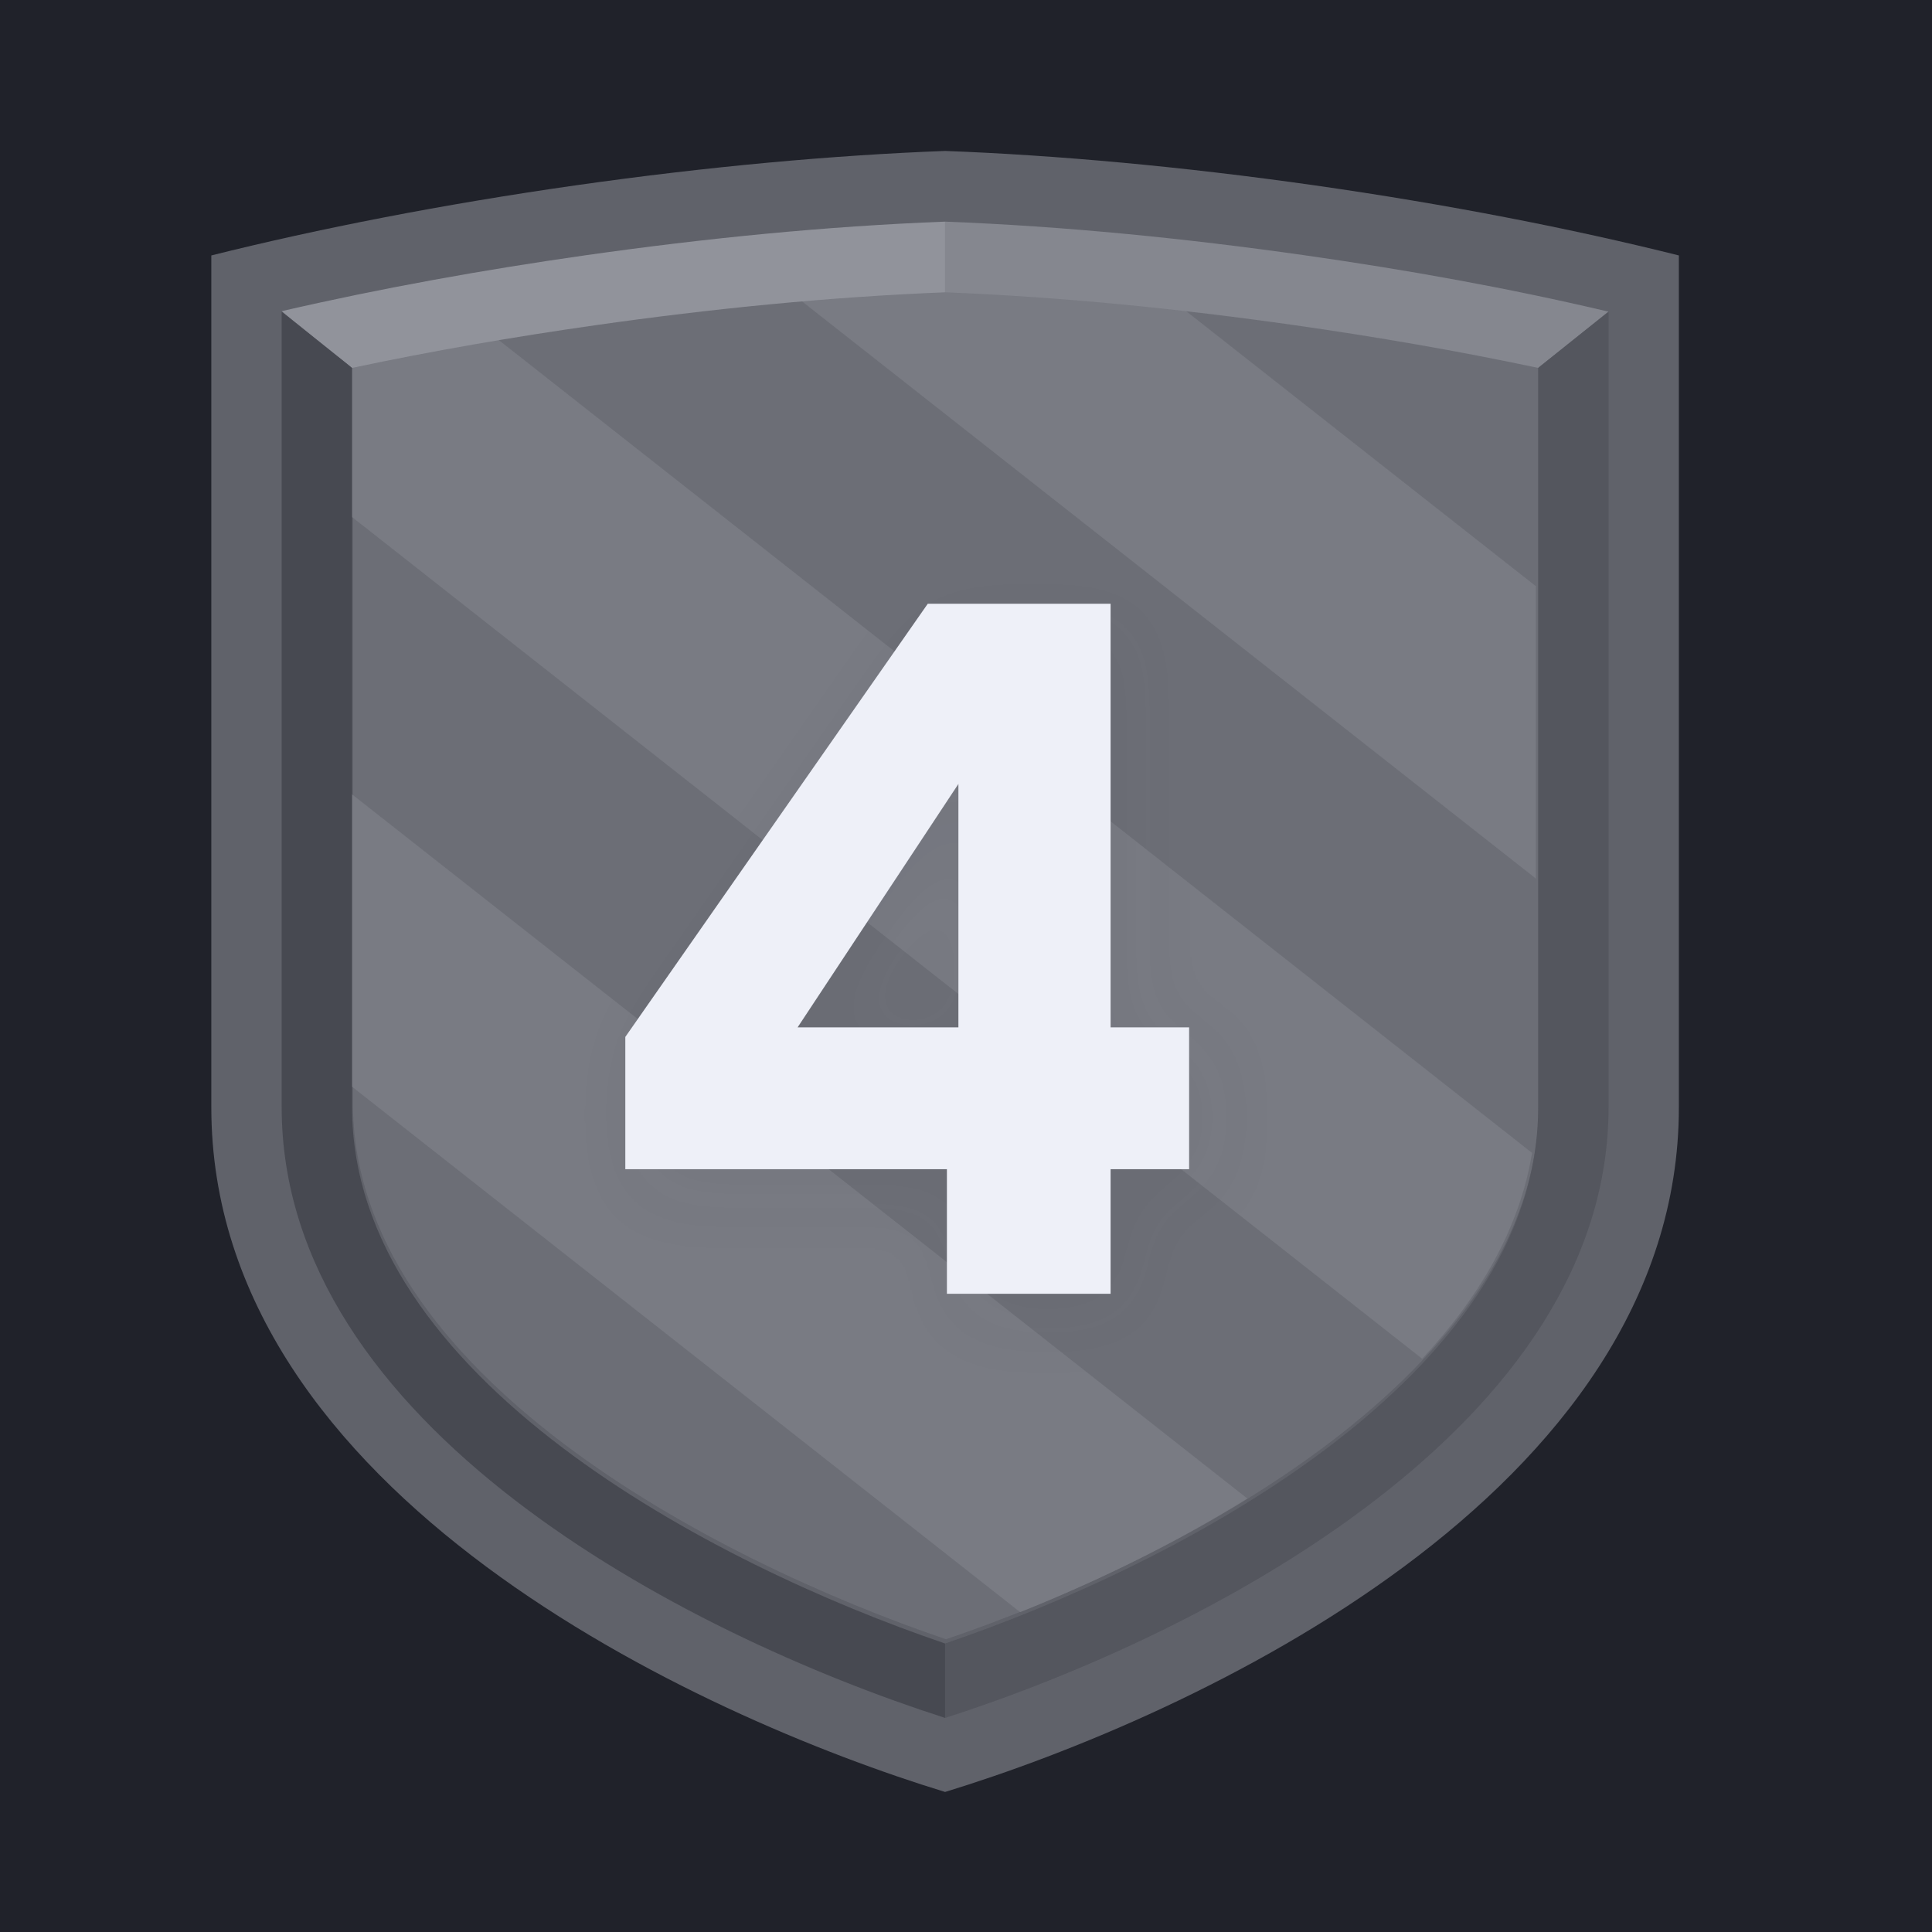
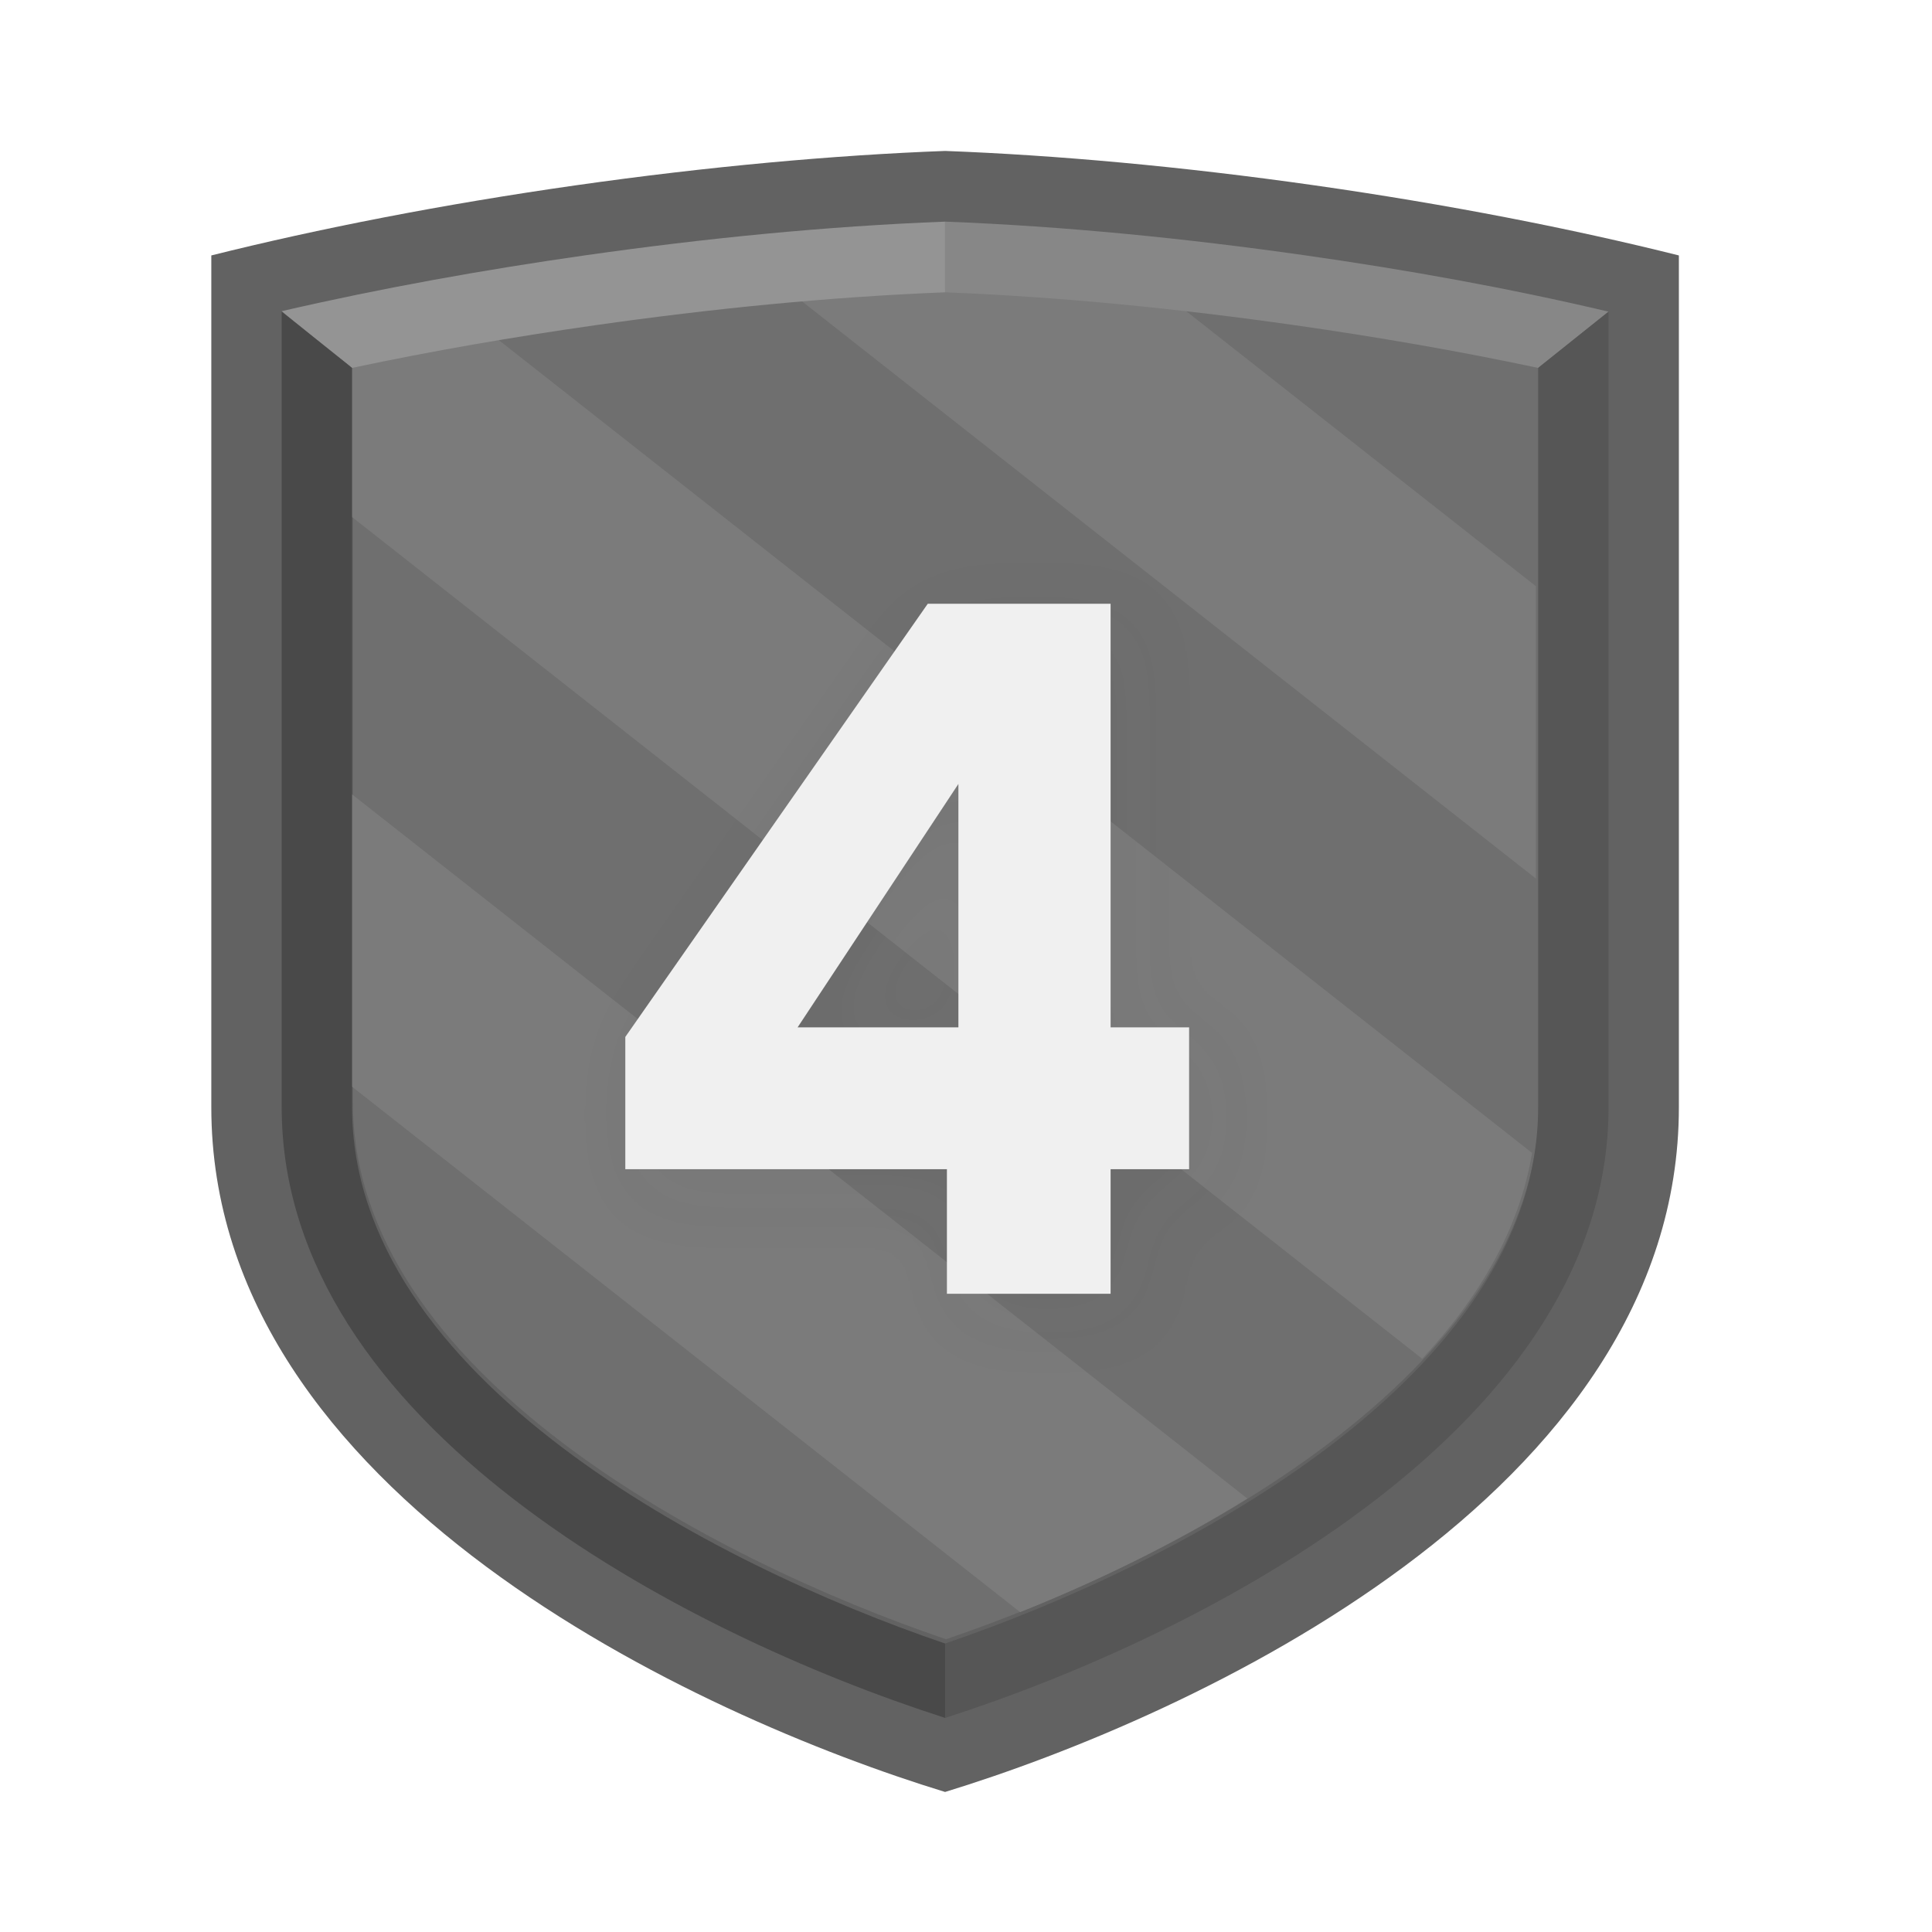
<svg xmlns="http://www.w3.org/2000/svg" width="56" height="56" viewBox="0 0 56 56" fill="none">
-   <rect width="56" height="56" fill="#F5F5F5" />
  <g id="Progress illustrations">
    <g id="Frame 1611">
      <g id="Dark mode">
-         <rect width="4008" height="1424" transform="translate(-2272 -1240)" fill="#20222A" />
        <g id="Illustrations/ Learning path">
-           <rect x="-2215.5" y="-55.5" width="3895" height="183" rx="4.5" stroke="#9747FF" stroke-dasharray="10 5" />
          <g id="Level=4, Disabled=true, Size=small" style="mix-blend-mode:luminosity">
            <g id="Level 4">
              <g id="Group">
                <path id="Vector" fill-rule="evenodd" clip-rule="evenodd" d="M27.394 51.941C20.274 49.762 6.125 43.311 6.125 32.096V7.404C9.243 6.624 12.839 5.921 16.686 5.372C20.535 4.824 24.183 4.496 27.394 4.375C30.605 4.496 34.254 4.824 38.102 5.372C41.951 5.921 45.546 6.624 48.663 7.404V32.096C48.663 43.312 34.514 49.762 27.394 51.941Z" fill="#973AA8" />
                <path id="Vector_2" fill-rule="evenodd" clip-rule="evenodd" d="M27.42 47.515C34.148 45.226 44.609 39.794 44.609 31.972V10.542C42.272 10.046 39.912 9.64 37.554 9.304C34.202 8.827 30.804 8.485 27.42 8.351C24.035 8.485 20.638 8.827 17.285 9.304C14.928 9.64 12.567 10.046 10.23 10.542V31.972C10.23 39.794 20.692 45.226 27.42 47.515Z" fill="#AC46A1" />
                <path id="Vector_3" fill-rule="evenodd" clip-rule="evenodd" d="M10.143 22.976V31.451L29.569 46.729C31.691 45.881 34 44.775 36.155 43.435L10.143 22.976Z" fill="#C05299" />
                <path id="Vector_4" fill-rule="evenodd" clip-rule="evenodd" d="M14.368 9.787C12.955 10.023 11.544 10.285 10.143 10.583V14.939L41.222 39.384C42.869 37.616 44.05 35.62 44.407 33.417L14.368 9.787Z" fill="#C05299" />
                <path id="Vector_5" fill-rule="evenodd" clip-rule="evenodd" d="M34.279 8.938C31.97 8.676 29.647 8.485 27.331 8.393C25.939 8.447 24.542 8.539 23.15 8.66L44.519 25.467V16.992L34.279 8.938Z" fill="#C05299" />
                <path id="Vector_6" fill-rule="evenodd" clip-rule="evenodd" d="M37.816 7.399C34.368 6.909 30.875 6.558 27.395 6.424V8.473C30.779 8.607 34.176 8.949 37.529 9.426C39.886 9.762 42.246 10.168 44.583 10.664L46.623 9.033C43.715 8.347 40.763 7.818 37.815 7.399L37.816 7.399Z" fill="#D55D92" />
                <path id="Vector_7" fill-rule="evenodd" clip-rule="evenodd" d="M27.394 8.473V6.424C23.914 6.558 20.421 6.909 16.973 7.399C14.025 7.819 11.073 8.348 8.165 9.019C8.165 9.034 10.205 10.664 10.205 10.664C12.542 10.168 14.902 9.762 17.26 9.426C20.613 8.949 24.009 8.607 27.394 8.473Z" fill="#EA698B" />
                <path id="Vector_8" fill-rule="evenodd" clip-rule="evenodd" d="M8.165 9.035V32.096C8.165 41.292 19.745 47.334 27.394 49.795V47.638C20.666 45.349 10.205 39.917 10.205 32.095V10.665L8.165 9.035Z" fill="#6D23B6" />
                <path id="Vector_9" fill-rule="evenodd" clip-rule="evenodd" d="M46.624 9.035V32.096C46.624 41.292 35.044 47.334 27.395 49.795V47.638C34.123 45.349 44.584 39.917 44.584 32.095V10.665L46.624 9.035Z" fill="#822FAF" />
              </g>
              <g id="5" filter="url(#filter0_d_5502_20087)">
                <path d="M18.125 33.889V30.056L26.892 17.5H32.191V29.778H34.467V33.889H32.191V37.5H27.447V33.889H18.125ZM27.78 22.722L23.119 29.778H27.78V22.722Z" fill="#EFF0F2" />
              </g>
            </g>
          </g>
        </g>
      </g>
    </g>
  </g>
  <defs>
    <filter id="filter0_d_5502_20087" x="16.458" y="15.833" width="20.788" height="24.446" filterUnits="userSpaceOnUse" color-interpolation-filters="sRGB">
      <feFlood flood-opacity="0" result="BackgroundImageFix" />
      <feColorMatrix in="SourceAlpha" type="matrix" values="0 0 0 0 0 0 0 0 0 0 0 0 0 0 0 0 0 0 127 0" result="hardAlpha" />
      <feOffset dx="0.556" dy="0.556" />
      <feGaussianBlur stdDeviation="1.111" />
      <feComposite in2="hardAlpha" operator="out" />
      <feColorMatrix type="matrix" values="0 0 0 0 0.149 0 0 0 0 0.161 0 0 0 0 0.2 0 0 0 0.04 0" />
      <feBlend mode="normal" in2="BackgroundImageFix" result="effect1_dropShadow_5502_20087" />
      <feBlend mode="normal" in="SourceGraphic" in2="effect1_dropShadow_5502_20087" result="shape" />
    </filter>
  </defs>
</svg>
